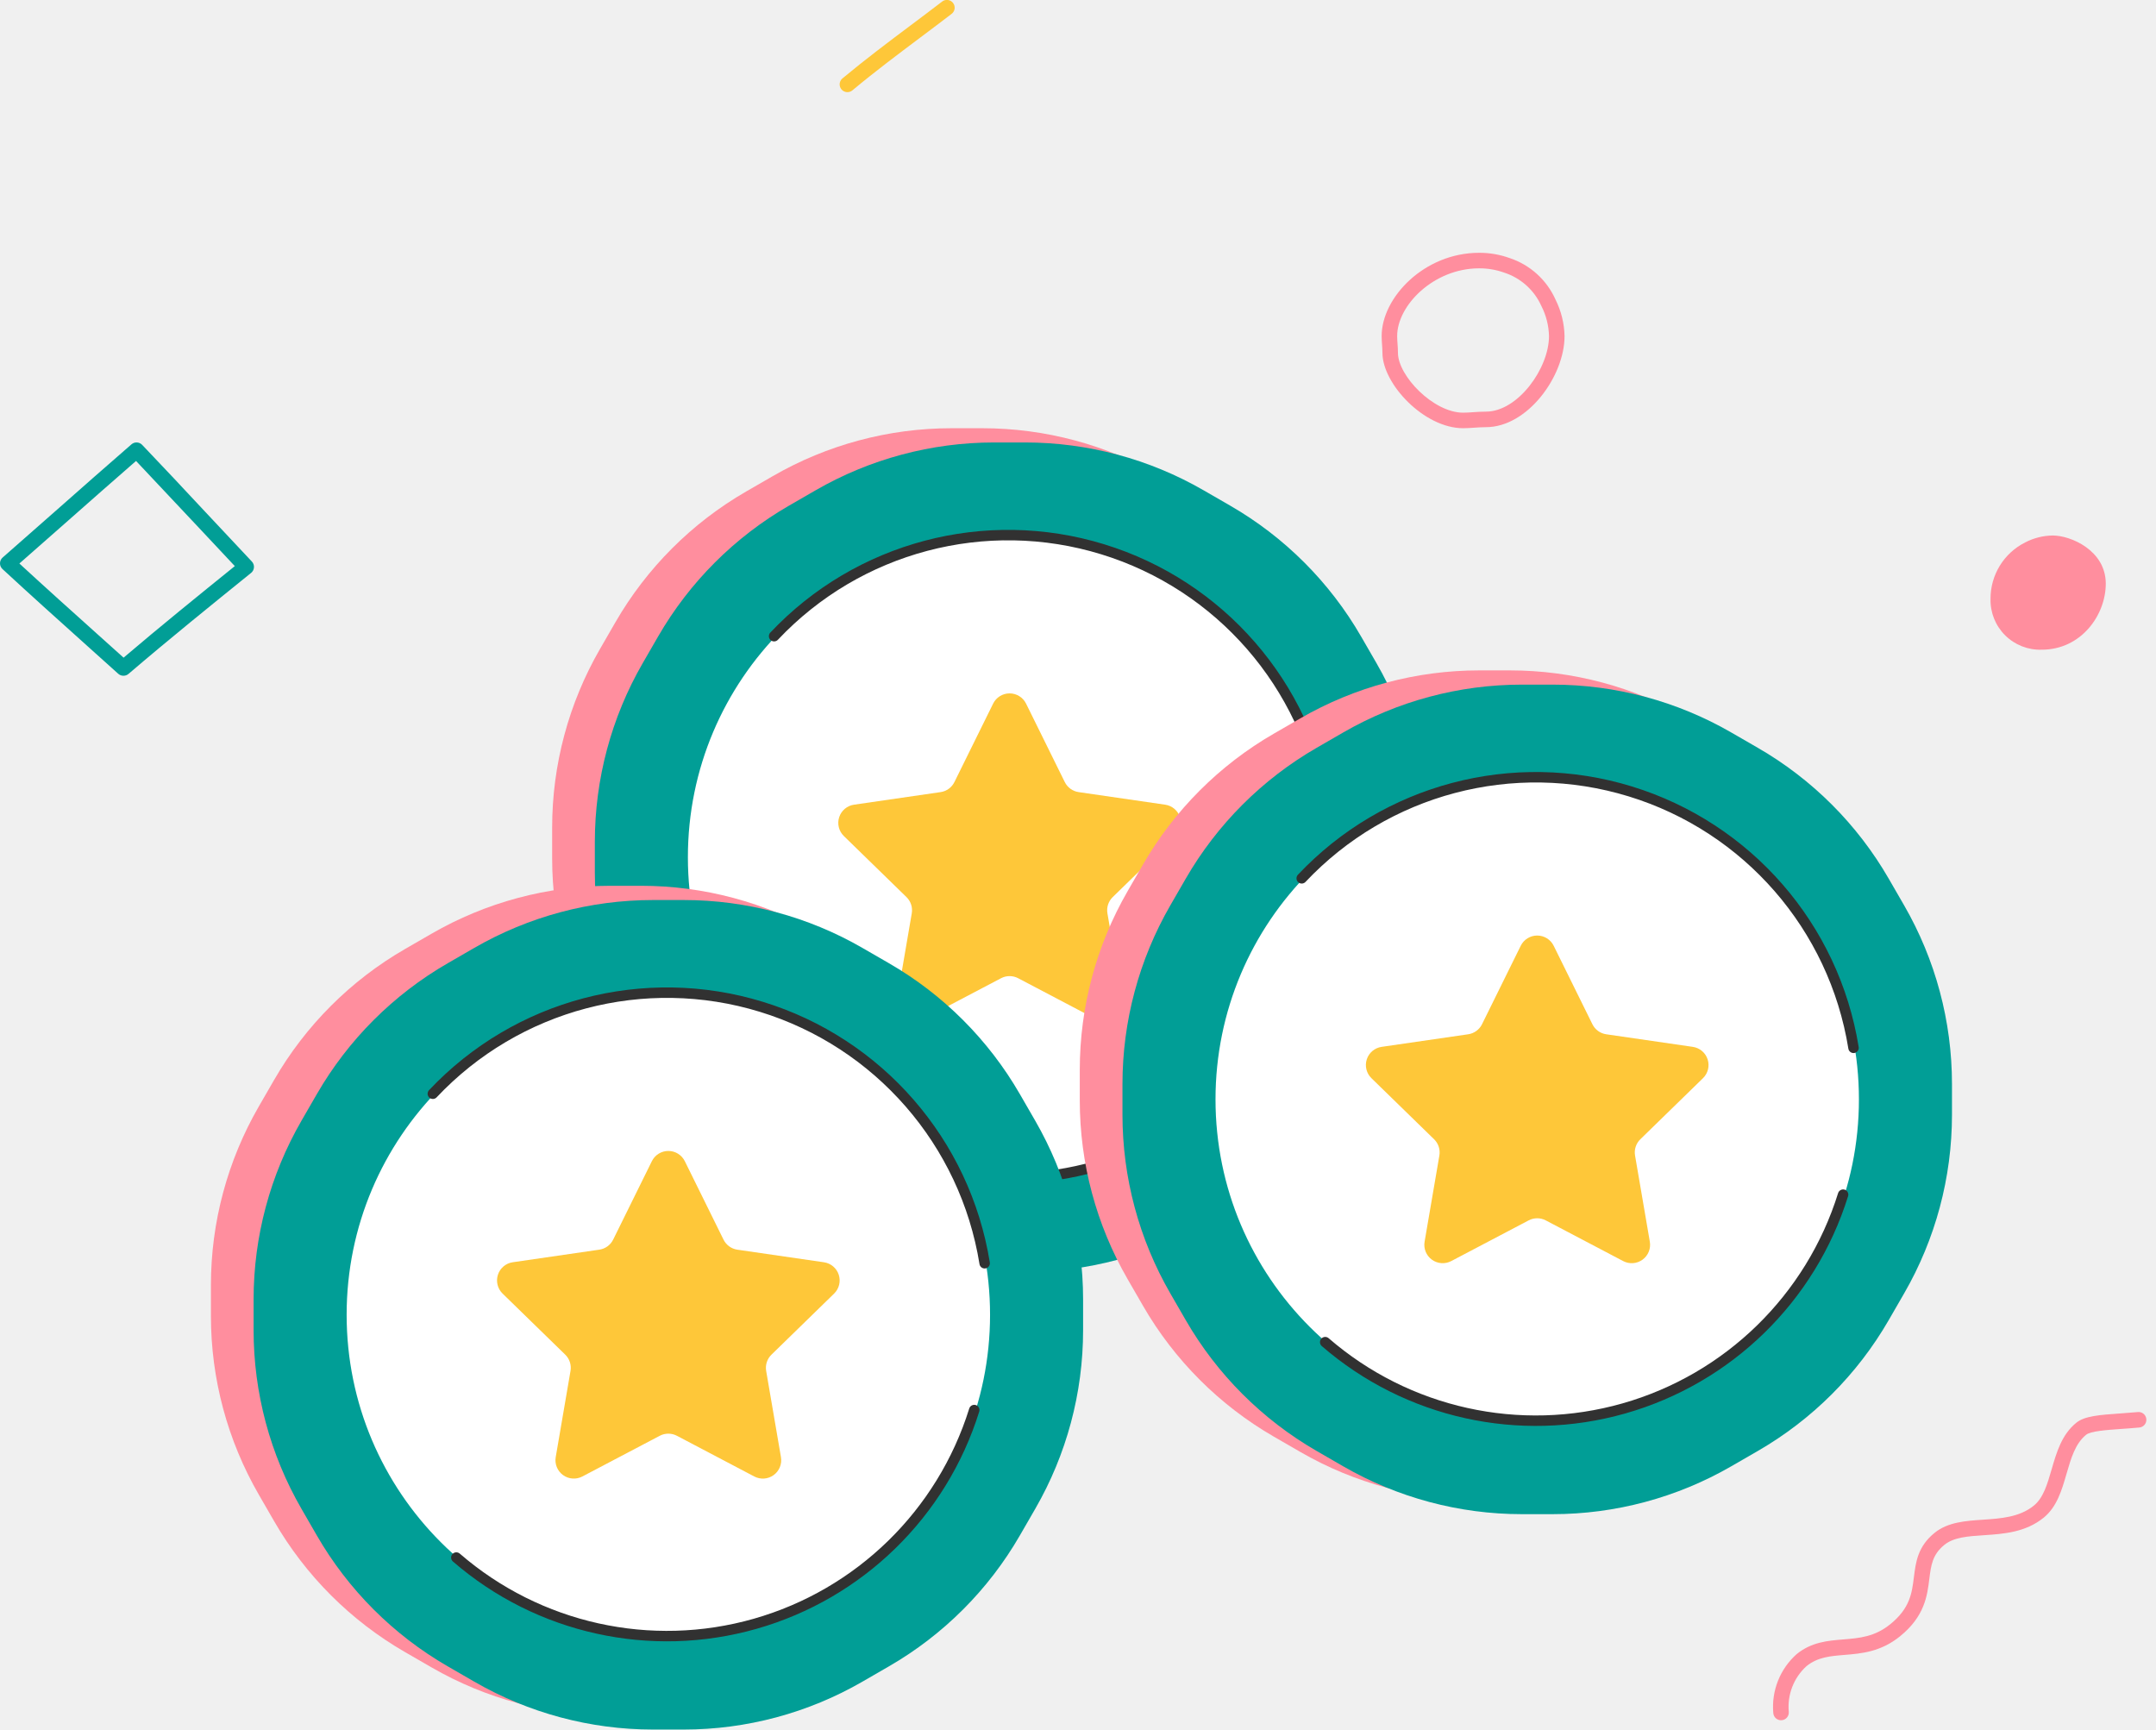
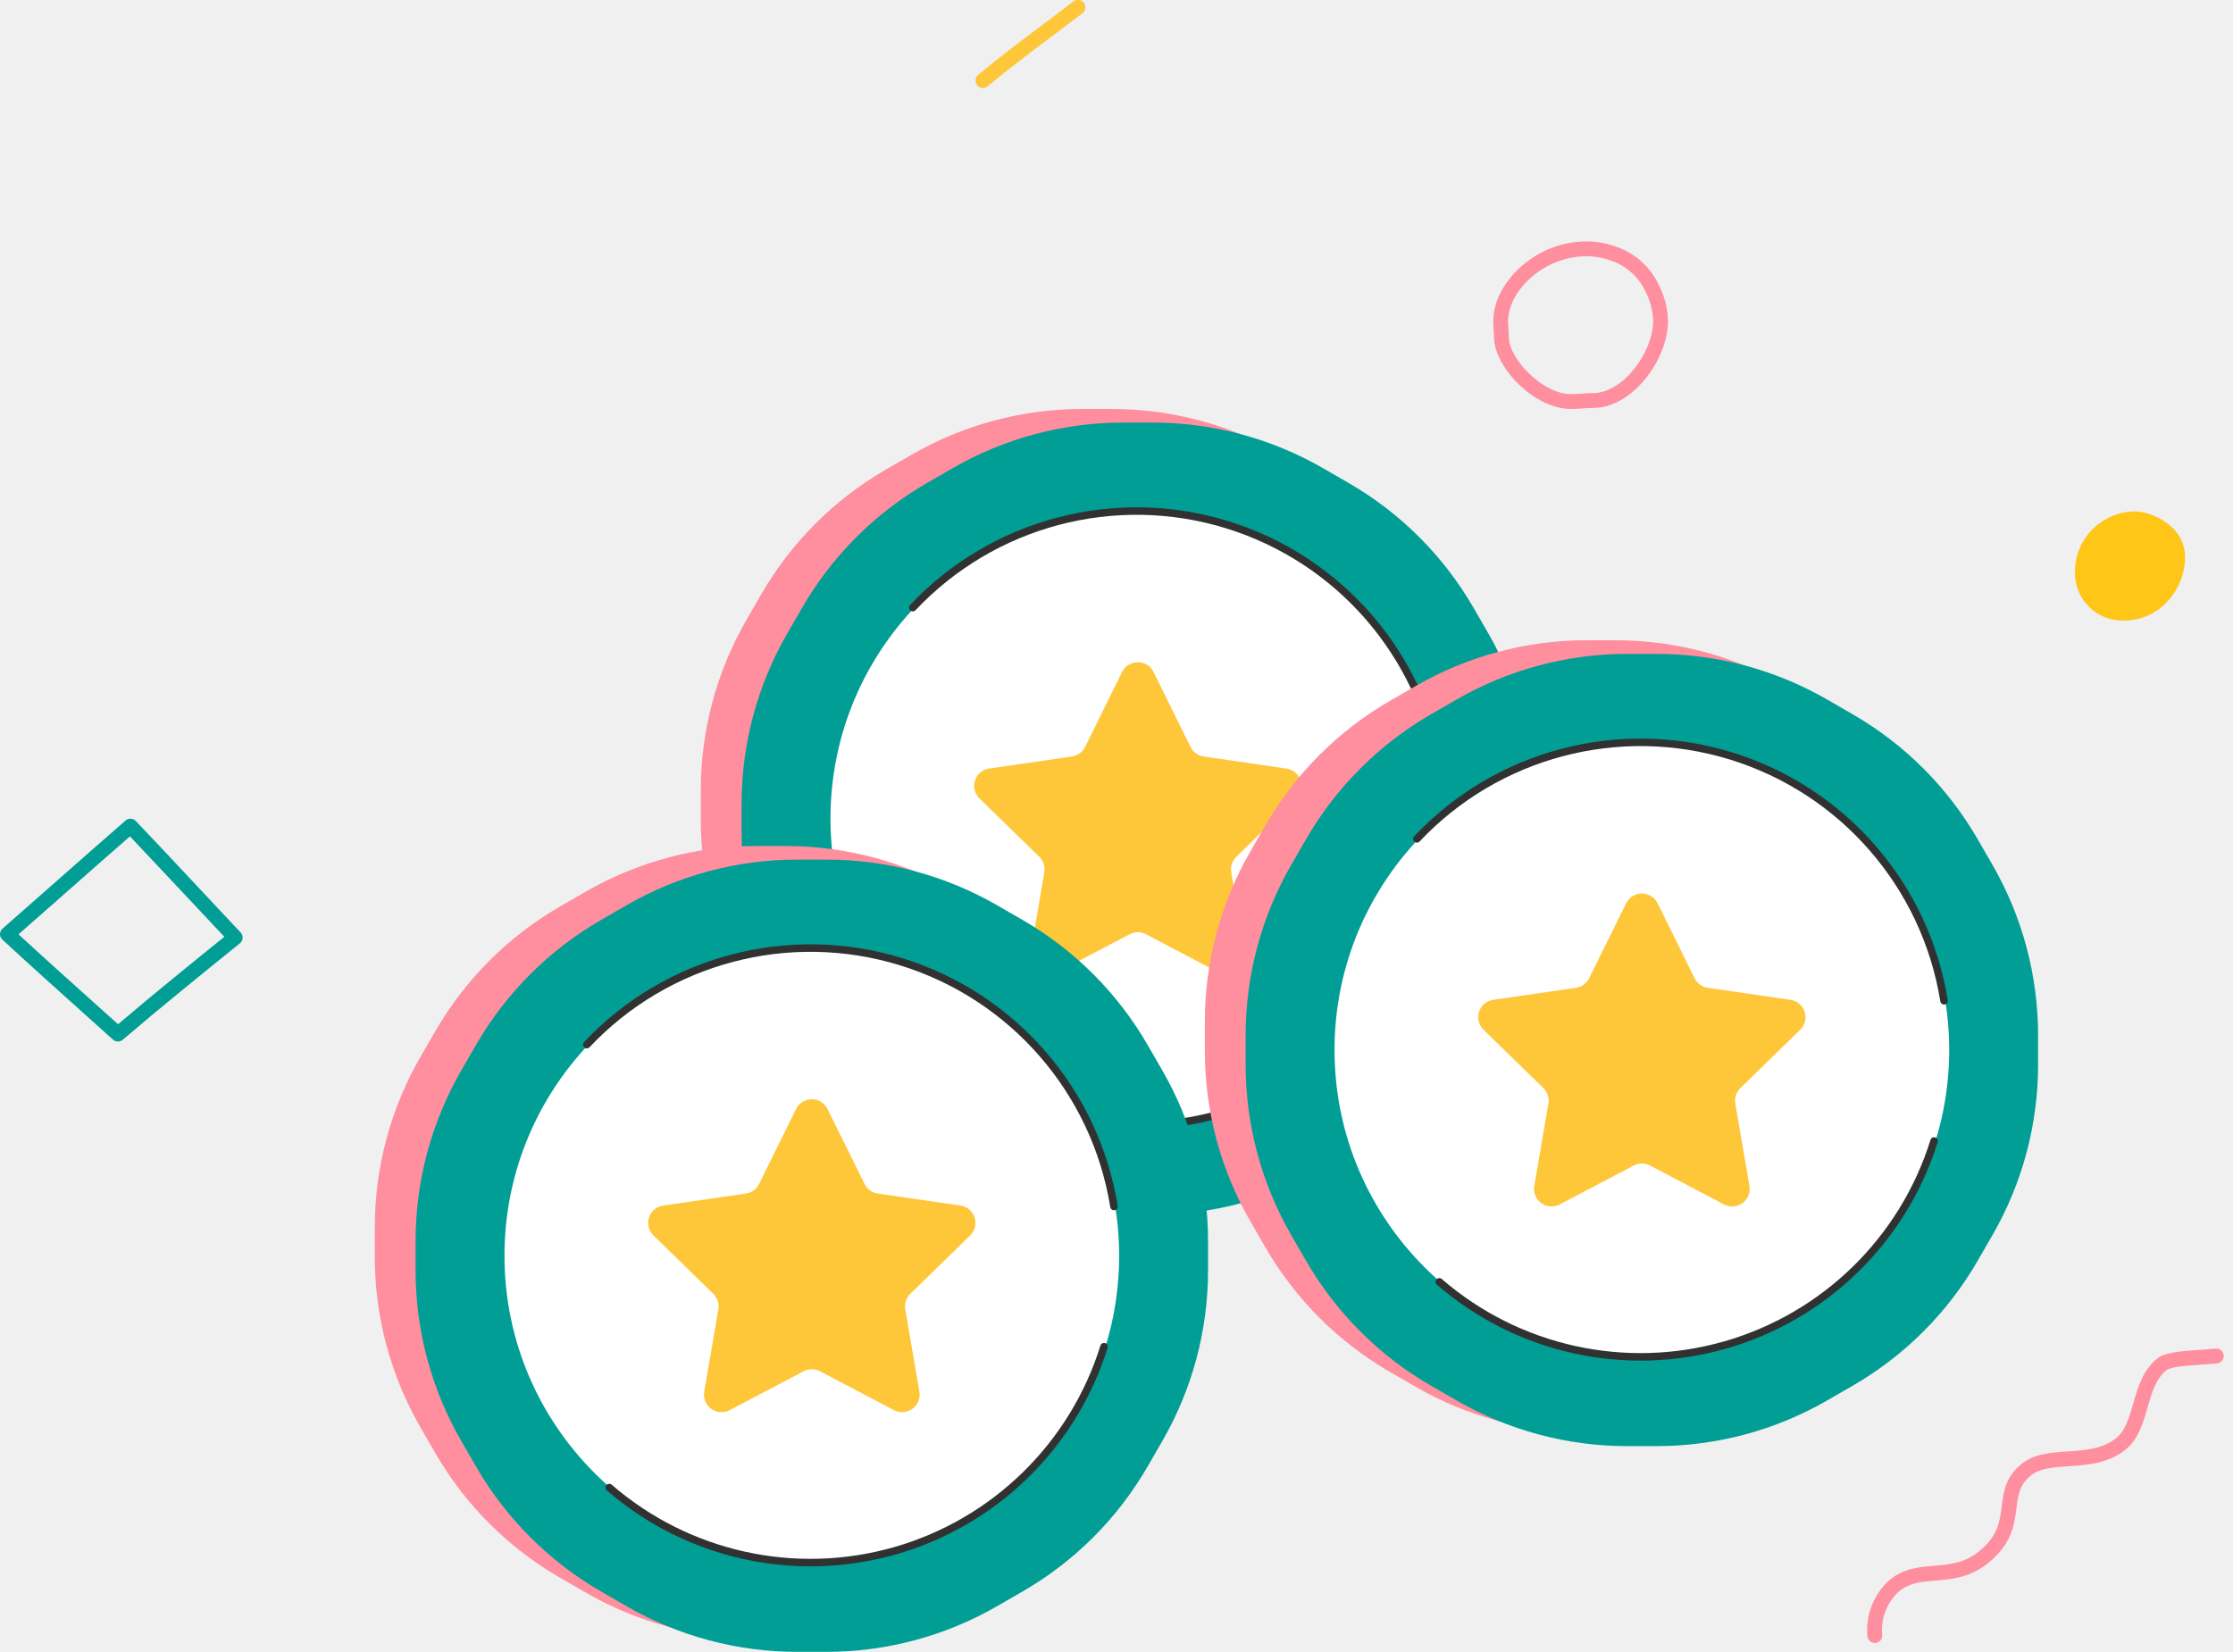
- <svg xmlns="http://www.w3.org/2000/svg" width="309.535" height="248.308" viewBox="0 0 309.535 248.308">
-   <g id="Group_2089" data-name="Group 2089" transform="translate(-2083.843 -1741.431)">
-     <path id="Path_2787" data-name="Path 2787" d="M2342.963,1880.635h-4.419a51.3,51.3,0,0,0-25.65,6.873l-3.827,2.209a51.3,51.3,0,0,0-18.777,18.778l-2.209,3.827a51.3,51.3,0,0,0-6.873,25.65v4.419a51.3,51.3,0,0,0,6.873,25.651l2.209,3.827a51.3,51.3,0,0,0,18.777,18.777l3.827,2.21a51.3,51.3,0,0,0,25.65,6.873h4.419a51.3,51.3,0,0,0,25.65-6.873l3.827-2.21a51.309,51.309,0,0,0,18.777-18.777l2.209-3.827a51.3,51.3,0,0,0,6.873-25.651v-4.419a51.294,51.294,0,0,0-6.873-25.65l-2.209-3.827a51.307,51.307,0,0,0-18.777-18.778l-3.827-2.209A51.3,51.3,0,0,0,2342.963,1880.635Z" transform="translate(-118.094 -77.726)" fill="#ff8e9e" />
-     <path id="Path_2788" data-name="Path 2788" d="M2356.157,1885.033h-4.419a51.3,51.3,0,0,0-25.65,6.873l-3.827,2.209a51.3,51.3,0,0,0-18.778,18.777l-2.209,3.827a51.3,51.3,0,0,0-6.873,25.65v4.419a51.3,51.3,0,0,0,6.873,25.65l2.209,3.827a51.3,51.3,0,0,0,18.778,18.777l3.827,2.21a51.3,51.3,0,0,0,25.65,6.873h4.419a51.3,51.3,0,0,0,25.65-6.873l3.827-2.21a51.3,51.3,0,0,0,18.777-18.777l2.21-3.827a51.3,51.3,0,0,0,6.873-25.65v-4.419a51.3,51.3,0,0,0-6.873-25.65l-2.21-3.827a51.3,51.3,0,0,0-18.777-18.777l-3.827-2.209A51.3,51.3,0,0,0,2356.157,1885.033Z" transform="translate(-125.157 -80.081)" fill="#019e96" />
-     <g id="Group_2083" data-name="Group 2083" transform="translate(2334.796 1983.194) rotate(-39)">
-       <path id="Path_2789" data-name="Path 2789" d="M21.275,8.421c-3.569,0-5.858-1.563-7.879-2.941C11.682,4.309,10.2,3.3,8.136,3.3A7.885,7.885,0,0,0,2.022,6.82a1.115,1.115,0,1,1-1.814-1.3A10.132,10.132,0,0,1,8.136,1.069c2.753,0,4.668,1.306,6.518,2.569,1.924,1.314,3.741,2.554,6.621,2.554,3.651,0,5.222-1.513,6.888-3.114C29.735,1.565,31.363,0,34.486,0c2.452,0,4.547,1.476,6.571,2.9,2.114,1.49,4.3,3.03,6.956,3.03,1.758,0,3.453-1.182,5.25-2.432C55.366,2.035,57.542.52,60.244.52c1.539,0,3.293,1.226,5.719,2.92.659.46,1.36.95,2.1,1.444A1.115,1.115,0,1,1,66.827,6.74c-.754-.5-1.469-1-2.14-1.471C62.914,4.03,61.081,2.75,60.244,2.75c-2,0-3.8,1.254-5.707,2.581-2,1.393-4.067,2.833-6.524,2.833-3.364,0-5.954-1.827-8.24-3.438-1.9-1.339-3.54-2.5-5.286-2.5-2.226,0-3.352,1.084-4.777,2.455C27.979,6.35,25.825,8.421,21.275,8.421Z" transform="translate(0 0)" fill="#ff8e9e" />
+ <svg xmlns="http://www.w3.org/2000/svg" width="445.865" height="329.91" viewBox="0 0 445.865 329.91">
+   <g id="Group_3309" data-name="Group 3309" transform="translate(8331.433 8907)">
+     <g id="Group_2376" data-name="Group 2376" transform="translate(-10408.275 -10648.431)">
+       <path id="Path_2787" data-name="Path 2787" d="M2363.258,1880.635h-5.871a68.161,68.161,0,0,0-34.08,9.132l-5.085,2.935a68.158,68.158,0,0,0-24.948,24.948l-2.936,5.085a68.158,68.158,0,0,0-9.131,34.079v5.872a68.164,68.164,0,0,0,9.131,34.08l2.936,5.084a68.158,68.158,0,0,0,24.948,24.948l5.085,2.936a68.163,68.163,0,0,0,34.08,9.132h5.871a68.161,68.161,0,0,0,34.08-9.132l5.085-2.936a68.169,68.169,0,0,0,24.948-24.948l2.935-5.084a68.155,68.155,0,0,0,9.132-34.08v-5.872a68.149,68.149,0,0,0-9.132-34.079l-2.935-5.085a68.169,68.169,0,0,0-24.948-24.948l-5.085-2.935A68.159,68.159,0,0,0,2363.258,1880.635Z" transform="translate(-64.437 -57.523)" fill="#ff8e9e" />
+       <path id="Path_2788" data-name="Path 2788" d="M2376.453,1885.033h-5.871a68.158,68.158,0,0,0-34.079,9.132l-5.085,2.936a68.156,68.156,0,0,0-24.949,24.948l-2.936,5.085a68.157,68.157,0,0,0-9.132,34.08v5.872a68.158,68.158,0,0,0,9.132,34.08l2.936,5.085a68.157,68.157,0,0,0,24.949,24.948l5.085,2.936a68.157,68.157,0,0,0,34.079,9.131h5.871a68.162,68.162,0,0,0,34.08-9.131l5.084-2.936a68.164,68.164,0,0,0,24.948-24.948l2.936-5.085a68.155,68.155,0,0,0,9.131-34.08v-5.872a68.154,68.154,0,0,0-9.131-34.08l-2.936-5.085a68.163,68.163,0,0,0-24.948-24.948l-5.084-2.936A68.163,68.163,0,0,0,2376.453,1885.033Z" transform="translate(-69.486 -59.206)" fill="#019e96" />
+       <g id="Group_2083" data-name="Group 2083" transform="translate(2444.874 2062.646) rotate(-39)">
+         <path id="Path_2789" data-name="Path 2789" d="M28.267,11.189c-4.741,0-7.783-2.076-10.468-3.908-2.277-1.555-4.245-2.9-6.989-2.9A10.477,10.477,0,0,0,2.687,9.061,1.481,1.481,0,1,1,.276,7.34,13.462,13.462,0,0,1,10.81,1.42c3.658,0,6.2,1.736,8.66,3.413,2.556,1.745,4.971,3.393,8.8,3.393,4.851,0,6.939-2.01,9.151-4.137C39.507,2.079,41.669,0,45.82,0c3.258,0,6.041,1.961,8.73,3.857,2.809,1.979,5.711,4.026,9.241,4.026,2.336,0,4.588-1.57,6.975-3.232,2.8-1.947,5.686-3.96,9.276-3.96,2.045,0,4.375,1.628,7.6,3.88.875.611,1.807,1.262,2.791,1.918a1.481,1.481,0,1,1-1.644,2.465c-1-.668-1.952-1.331-2.843-1.954-2.355-1.645-4.79-3.346-5.9-3.346-2.659,0-5.051,1.666-7.583,3.429-2.656,1.85-5.4,3.764-8.668,3.764-4.469,0-7.911-2.427-10.948-4.567-2.525-1.78-4.7-3.316-7.023-3.316-2.957,0-4.453,1.44-6.347,3.261C37.173,8.436,34.312,11.189,28.267,11.189Z" transform="translate(0 0)" fill="#ff8e9e" />
+       </g>
+       <g id="Group_2084" data-name="Group 2084" transform="translate(2076.843 1904.943)">
+         <path id="Path_2790" data-name="Path 2790" d="M2134.142,1929.535a1.481,1.481,0,0,1-.992-.381l-5.792-5.205c-5.376-4.825-10.935-9.814-16.287-14.766a1.481,1.481,0,0,1,.031-2.2q5.3-4.633,10.534-9.268c4.654-4.106,9.307-8.212,14.035-12.317a1.483,1.483,0,0,1,2.044.1q6.068,6.365,12.058,12.808,4.425,4.731,8.866,9.447a1.48,1.48,0,0,1-.146,2.17c-7.688,6.212-15.637,12.635-23.389,19.262A1.484,1.484,0,0,1,2134.142,1929.535Zm-19.849-21.409c4.961,4.569,10.081,9.164,15.044,13.618l4.831,4.34c7.048-6,14.232-11.817,21.22-17.465q-3.9-4.136-7.78-8.294-5.516-5.9-11.062-11.762c-4.356,3.79-8.652,7.582-12.948,11.373Q2118.956,1904.031,2114.292,1908.126Z" transform="translate(-2110.596 -1885.033)" fill="#019e96" />
+       </g>
+       <g id="Group_2085" data-name="Group 2085" transform="translate(2375.001 1789.653)">
+         <path id="Path_2791" data-name="Path 2791" d="M2598.022,1768.913c-7.428,0-15.385-8.447-15.385-14.391,0-.5-.036-1-.07-1.494-.039-.567-.077-1.135-.077-1.7,0-7.341,8.122-15.875,18.592-15.875a16.921,16.921,0,0,1,5.788.993,14.626,14.626,0,0,1,8.8,7.959,16.352,16.352,0,0,1,1.709,6.939c0,7.656-7.056,17.369-14.986,17.369-.785,0-1.519.052-2.228.1C2599.434,1768.864,2598.728,1768.913,2598.022,1768.913Zm3.06-30.5c-8.657,0-15.628,7.064-15.628,12.912,0,.5.037.995.071,1.495.039.567.077,1.135.077,1.7,0,4.408,6.783,11.428,12.421,11.428.638,0,1.276-.046,1.936-.091.776-.054,1.578-.108,2.434-.108,6.079,0,12.023-8.249,12.023-14.406a13.3,13.3,0,0,0-1.47-5.771,11.74,11.74,0,0,0-7.088-6.341A13.949,13.949,0,0,0,2601.082,1738.416Z" transform="translate(-2582.49 -1735.453)" fill="#ff8e9e" />
+       </g>
+       <g id="Group_2086" data-name="Group 2086" transform="translate(2491.149 1843.577)">
+         <path id="Path_2792" data-name="Path 2792" d="M2067.241,1740.7a11.988,11.988,0,0,0-6.616,10.791,9.455,9.455,0,0,0,9.768,9.675c7.547,0,12.215-6.627,12.215-12.6,0-6.379-6.731-9.188-10.094-9.188A11.662,11.662,0,0,0,2067.241,1740.7Z" transform="translate(-2060.625 -1739.385)" fill="#ffc517" />
+       </g>
+       <g id="Group_2087" data-name="Group 2087" transform="translate(2271.616 1741.431)">
+         <path id="Path_2793" data-name="Path 2793" d="M2371.536,1765.894a1.482,1.482,0,0,1-.951-2.62c4.37-3.641,8.8-6.961,13.077-10.172,1.976-1.48,3.952-2.962,5.926-4.477a1.481,1.481,0,1,1,1.8,2.351c-1.983,1.522-3.966,3.009-5.951,4.5-4.251,3.189-8.647,6.486-12.956,10.077A1.48,1.48,0,0,1,2371.536,1765.894Z" transform="translate(-2370.052 -1748.318)" fill="#fec739" />
+       </g>
+       <circle id="Ellipse_259" data-name="Ellipse 259" cx="61.366" cy="61.366" r="61.366" transform="translate(2242.665 1843.577)" fill="#fff" />
+       <path id="Path_2795" data-name="Path 2795" d="M2349.791,1932.942a61.374,61.374,0,0,1,105.258,32.333" transform="translate(-90.683 -70.161)" fill="none" stroke="#313131" stroke-linecap="round" stroke-miterlimit="10" stroke-width="1.5" />
+       <path id="Path_2796" data-name="Path 2796" d="M2455.837,2042.628a61.382,61.382,0,0,1-98.788,28.135" transform="translate(-93.461 -119.514)" fill="none" stroke="#313131" stroke-linecap="round" stroke-miterlimit="10" stroke-width="1.5" />
+       <path id="Path_2797" data-name="Path 2797" d="M2405.445,1964.522l7.384,14.962a3.507,3.507,0,0,0,2.639,1.917l16.512,2.4a3.5,3.5,0,0,1,1.942,5.976l-11.949,11.647a3.5,3.5,0,0,0-1.008,3.1l2.821,16.445a3.5,3.5,0,0,1-5.083,3.693l-14.769-7.765a3.506,3.506,0,0,0-3.261,0l-14.768,7.765a3.5,3.5,0,0,1-5.083-3.693l2.82-16.445a3.5,3.5,0,0,0-1.007-3.1l-11.949-11.647a3.5,3.5,0,0,1,1.942-5.976l16.511-2.4a3.5,3.5,0,0,0,2.638-1.917l7.385-14.962A3.5,3.5,0,0,1,2405.445,1964.522Z" transform="translate(-98.273 -88.877)" fill="#fec739" />
+       <path id="Path_2798" data-name="Path 2798" d="M2526.293,1955.465h-5.872a68.163,68.163,0,0,0-34.08,9.132l-5.085,2.935a68.164,68.164,0,0,0-24.947,24.948l-2.937,5.085a68.167,68.167,0,0,0-9.131,34.08v5.872a68.168,68.168,0,0,0,9.131,34.08l2.937,5.085a68.16,68.16,0,0,0,24.947,24.948l5.085,2.936a68.162,68.162,0,0,0,34.08,9.132h5.872a68.159,68.159,0,0,0,34.079-9.132l5.084-2.936a68.152,68.152,0,0,0,24.948-24.948l2.936-5.085a68.158,68.158,0,0,0,9.132-34.08v-5.872a68.158,68.158,0,0,0-9.132-34.08l-2.936-5.085a68.156,68.156,0,0,0-24.948-24.948l-5.084-2.935A68.159,68.159,0,0,0,2526.293,1955.465Z" transform="translate(-126.827 -86.159)" fill="#ff8e9e" />
+       <path id="Path_2799" data-name="Path 2799" d="M2539.487,1959.864h-5.872a68.159,68.159,0,0,0-34.08,9.131l-5.085,2.936a68.162,68.162,0,0,0-24.948,24.948l-2.935,5.085a68.156,68.156,0,0,0-9.131,34.08v5.871a68.156,68.156,0,0,0,9.131,34.08l2.935,5.084a68.171,68.171,0,0,0,24.948,24.948l5.085,2.936a68.165,68.165,0,0,0,34.08,9.132h5.872a68.162,68.162,0,0,0,34.08-9.132l5.085-2.936a68.171,68.171,0,0,0,24.948-24.948l2.935-5.084a68.157,68.157,0,0,0,9.132-34.08v-5.871a68.157,68.157,0,0,0-9.132-34.08l-2.935-5.085a68.162,68.162,0,0,0-24.948-24.948l-5.085-2.936A68.157,68.157,0,0,0,2539.487,1959.864Z" transform="translate(-131.877 -87.842)" fill="#019e96" />
+       <circle id="Ellipse_260" data-name="Ellipse 260" cx="61.366" cy="61.366" r="61.366" transform="translate(2343.309 1889.771)" fill="#fff" />
+       <path id="Path_2800" data-name="Path 2800" d="M2512.825,2007.772a61.373,61.373,0,0,1,105.257,32.333" transform="translate(-153.072 -98.797)" fill="none" stroke="#313131" stroke-linecap="round" stroke-miterlimit="10" stroke-width="1.5" />
+       <path id="Path_2801" data-name="Path 2801" d="M2618.872,2117.459a61.384,61.384,0,0,1-98.789,28.134" transform="translate(-155.85 -148.15)" fill="none" stroke="#313131" stroke-linecap="round" stroke-miterlimit="10" stroke-width="1.5" />
+       <path id="Path_2802" data-name="Path 2802" d="M2568.479,2039.352l7.385,14.963a3.5,3.5,0,0,0,2.637,1.917l16.512,2.4a3.5,3.5,0,0,1,1.942,5.976l-11.948,11.646a3.5,3.5,0,0,0-1.008,3.1l2.821,16.446a3.5,3.5,0,0,1-5.083,3.692l-14.769-7.764a3.5,3.5,0,0,0-3.26,0l-14.769,7.764a3.5,3.5,0,0,1-5.083-3.692l2.821-16.446a3.5,3.5,0,0,0-1.008-3.1l-11.948-11.646a3.5,3.5,0,0,1,1.941-5.976l16.512-2.4a3.5,3.5,0,0,0,2.638-1.917l7.384-14.963A3.5,3.5,0,0,1,2568.479,2039.352Z" transform="translate(-160.662 -117.513)" fill="#fec739" />
+       <path id="Path_2803" data-name="Path 2803" d="M2257.812,2022.023h-5.872a68.163,68.163,0,0,0-34.08,9.131l-5.084,2.936a68.158,68.158,0,0,0-24.948,24.948l-2.936,5.085a68.16,68.16,0,0,0-9.132,34.08v5.872a68.155,68.155,0,0,0,9.132,34.079l2.936,5.085a68.156,68.156,0,0,0,24.948,24.948l5.084,2.936a68.161,68.161,0,0,0,34.08,9.132h5.872a68.162,68.162,0,0,0,34.08-9.132l5.085-2.936a68.15,68.15,0,0,0,24.947-24.948l2.937-5.085a68.159,68.159,0,0,0,9.131-34.079V2098.2a68.165,68.165,0,0,0-9.131-34.08l-2.937-5.085a68.151,68.151,0,0,0-24.947-24.948l-5.085-2.936A68.164,68.164,0,0,0,2257.812,2022.023Z" transform="translate(-24.085 -111.629)" fill="#ff8e9e" />
+       <path id="Path_2804" data-name="Path 2804" d="M2271.007,2026.421h-5.872a68.149,68.149,0,0,0-34.079,9.132l-5.085,2.935a68.161,68.161,0,0,0-24.948,24.948l-2.936,5.085a68.158,68.158,0,0,0-9.131,34.08v5.872a68.162,68.162,0,0,0,9.131,34.08l2.936,5.084a68.162,68.162,0,0,0,24.948,24.948l5.085,2.936a68.158,68.158,0,0,0,34.079,9.132h5.872a68.163,68.163,0,0,0,34.08-9.132l5.085-2.936a68.171,68.171,0,0,0,24.948-24.948l2.936-5.084a68.159,68.159,0,0,0,9.132-34.08V2102.6a68.155,68.155,0,0,0-9.132-34.08l-2.936-5.085a68.17,68.17,0,0,0-24.948-24.948l-5.085-2.935A68.154,68.154,0,0,0,2271.007,2026.421Z" transform="translate(-29.134 -113.312)" fill="#019e96" />
+       <circle id="Ellipse_261" data-name="Ellipse 261" cx="61.366" cy="61.366" r="61.366" transform="translate(2177.571 1930.859)" fill="#fff" />
+       <path id="Path_2805" data-name="Path 2805" d="M2244.345,2074.33a61.374,61.374,0,0,1,105.258,32.332" transform="translate(-50.331 -124.267)" fill="none" stroke="#313131" stroke-linecap="round" stroke-miterlimit="10" stroke-width="1.5" />
+       <path id="Path_2806" data-name="Path 2806" d="M2350.392,2184.016a61.382,61.382,0,0,1-98.789,28.134" transform="translate(-53.108 -173.62)" fill="none" stroke="#313131" stroke-linecap="round" stroke-miterlimit="10" stroke-width="1.5" />
+       <path id="Path_2807" data-name="Path 2807" d="M2300,2105.909l7.385,14.963a3.5,3.5,0,0,0,2.637,1.916l16.512,2.4a3.5,3.5,0,0,1,1.942,5.975l-11.948,11.647a3.5,3.5,0,0,0-1.008,3.1l2.821,16.445a3.5,3.5,0,0,1-5.083,3.693l-14.769-7.765a3.5,3.5,0,0,0-3.26,0l-14.768,7.765a3.5,3.5,0,0,1-5.083-3.693l2.821-16.445a3.5,3.5,0,0,0-1.007-3.1l-11.948-11.647a3.5,3.5,0,0,1,1.941-5.975l16.512-2.4a3.5,3.5,0,0,0,2.637-1.916l7.385-14.963A3.5,3.5,0,0,1,2300,2105.909Z" transform="translate(-57.921 -142.983)" fill="#fec739" />
    </g>
-     <g id="Group_2084" data-name="Group 2084" transform="translate(2083.843 1804.952)">
-       <path id="Path_2790" data-name="Path 2790" d="M2128.317,1918.528a1.115,1.115,0,0,1-.747-.286l-4.359-3.918c-4.046-3.631-8.23-7.387-12.258-11.114a1.115,1.115,0,0,1,.023-1.658c2.659-2.325,5.294-4.65,7.929-6.975,3.5-3.09,7-6.181,10.563-9.271a1.116,1.116,0,0,1,1.539.073q4.567,4.791,9.075,9.64,3.331,3.561,6.673,7.111a1.114,1.114,0,0,1-.11,1.633c-5.786,4.675-11.769,9.51-17.6,14.5A1.116,1.116,0,0,1,2128.317,1918.528Zm-14.939-16.114c3.734,3.439,7.587,6.9,11.323,10.25l3.636,3.266c5.3-4.514,10.712-8.894,15.971-13.145q-2.936-3.113-5.855-6.243-4.151-4.438-8.326-8.853c-3.279,2.853-6.512,5.707-9.745,8.56Q2116.888,1899.332,2113.378,1902.414Z" transform="translate(-2110.596 -1885.033)" fill="#019e96" />
-     </g>
-     <g id="Group_2085" data-name="Group 2085" transform="translate(2282.206 1777.725)">
-       <path id="Path_2791" data-name="Path 2791" d="M2594.18,1760.636c-5.591,0-11.579-6.358-11.579-10.831,0-.373-.027-.749-.053-1.125-.029-.427-.058-.854-.058-1.279,0-5.526,6.113-11.949,13.993-11.949a12.732,12.732,0,0,1,4.356.748,11.008,11.008,0,0,1,6.622,5.99,12.306,12.306,0,0,1,1.287,5.223c0,5.762-5.311,13.073-11.279,13.073-.591,0-1.143.039-1.677.076C2595.243,1760.6,2594.711,1760.636,2594.18,1760.636Zm2.3-22.953c-6.516,0-11.763,5.317-11.763,9.718,0,.373.028.749.054,1.125.029.427.058.854.058,1.279,0,3.318,5.105,8.6,9.349,8.6.48,0,.961-.034,1.457-.069.584-.041,1.187-.081,1.832-.081,4.575,0,9.049-6.208,9.049-10.842a10.011,10.011,0,0,0-1.106-4.344,8.835,8.835,0,0,0-5.335-4.773A10.5,10.5,0,0,0,2596.483,1737.683Z" transform="translate(-2582.49 -1735.453)" fill="#ff8e9e" />
-     </g>
-     <g id="Group_2086" data-name="Group 2086" transform="translate(2369.625 1818.311)">
-       <path id="Path_2792" data-name="Path 2792" d="M2065.6,1740.377a9.023,9.023,0,0,0-4.979,8.122,7.116,7.116,0,0,0,7.352,7.282c5.68,0,9.194-4.988,9.194-9.481,0-4.8-5.066-6.915-7.6-6.915A8.775,8.775,0,0,0,2065.6,1740.377Z" transform="translate(-2060.625 -1739.385)" fill="#ff8e9e" />
-     </g>
-     <g id="Group_2087" data-name="Group 2087" transform="translate(2204.393 1741.431)">
-       <path id="Path_2793" data-name="Path 2793" d="M2371.168,1761.547a1.115,1.115,0,0,1-.716-1.972c3.289-2.74,6.62-5.239,9.843-7.656,1.487-1.114,2.974-2.229,4.46-3.37a1.115,1.115,0,1,1,1.356,1.77c-1.493,1.146-2.985,2.265-4.479,3.385-3.2,2.4-6.509,4.881-9.751,7.585A1.113,1.113,0,0,1,2371.168,1761.547Z" transform="translate(-2370.052 -1748.318)" fill="#fec739" />
-     </g>
-     <circle id="Ellipse_259" data-name="Ellipse 259" cx="46.187" cy="46.187" r="46.187" transform="translate(2182.603 1818.311)" fill="#fff" />
-     <path id="Path_2795" data-name="Path 2795" d="M2349.791,1928.173a46.193,46.193,0,0,1,79.222,24.335" transform="translate(-154.811 -95.407)" fill="none" stroke="#313131" stroke-linecap="round" stroke-miterlimit="10" stroke-width="1.5" />
-     <path id="Path_2796" data-name="Path 2796" d="M2431.4,2042.628a46.2,46.2,0,0,1-74.353,21.176" transform="translate(-158.697 -164.453)" fill="none" stroke="#313131" stroke-linecap="round" stroke-miterlimit="10" stroke-width="1.5" />
-     <path id="Path_2797" data-name="Path 2797" d="M2396.584,1964.039l5.558,11.261a2.639,2.639,0,0,0,1.986,1.443l12.428,1.806a2.637,2.637,0,0,1,1.461,4.5l-8.993,8.766a2.638,2.638,0,0,0-.758,2.334l2.123,12.378a2.637,2.637,0,0,1-3.826,2.78l-11.116-5.844a2.64,2.64,0,0,0-2.455,0l-11.115,5.844a2.637,2.637,0,0,1-3.826-2.78l2.123-12.378a2.635,2.635,0,0,0-.758-2.334l-8.993-8.766a2.637,2.637,0,0,1,1.462-4.5l12.427-1.806a2.637,2.637,0,0,0,1.986-1.443l5.558-11.261A2.637,2.637,0,0,1,2396.584,1964.039Z" transform="translate(-165.43 -121.592)" fill="#fec739" />
-     <path id="Path_2798" data-name="Path 2798" d="M2506,1955.465h-4.42a51.3,51.3,0,0,0-25.65,6.873l-3.827,2.209a51.3,51.3,0,0,0-18.777,18.777l-2.21,3.827a51.3,51.3,0,0,0-6.873,25.65v4.419a51.3,51.3,0,0,0,6.873,25.65l2.21,3.827a51.3,51.3,0,0,0,18.777,18.777l3.827,2.21a51.3,51.3,0,0,0,25.65,6.873H2506a51.3,51.3,0,0,0,25.65-6.873l3.827-2.21a51.3,51.3,0,0,0,18.777-18.777l2.209-3.827a51.3,51.3,0,0,0,6.873-25.65V2012.8a51.3,51.3,0,0,0-6.873-25.65l-2.209-3.827a51.3,51.3,0,0,0-18.777-18.777l-3.827-2.209A51.3,51.3,0,0,0,2506,1955.465Z" transform="translate(-205.377 -117.788)" fill="#ff8e9e" />
-     <path id="Path_2799" data-name="Path 2799" d="M2519.192,1959.864h-4.419a51.3,51.3,0,0,0-25.65,6.873l-3.827,2.21a51.3,51.3,0,0,0-18.777,18.777l-2.209,3.827a51.3,51.3,0,0,0-6.873,25.651v4.419a51.3,51.3,0,0,0,6.873,25.651l2.209,3.827a51.309,51.309,0,0,0,18.777,18.777l3.827,2.21a51.3,51.3,0,0,0,25.65,6.873h4.419a51.3,51.3,0,0,0,25.65-6.873l3.827-2.21a51.308,51.308,0,0,0,18.778-18.777l2.209-3.827a51.3,51.3,0,0,0,6.873-25.651V2017.2a51.3,51.3,0,0,0-6.873-25.651l-2.209-3.827a51.3,51.3,0,0,0-18.778-18.777l-3.827-2.21A51.3,51.3,0,0,0,2519.192,1959.864Z" transform="translate(-212.442 -120.144)" fill="#019e96" />
-     <circle id="Ellipse_260" data-name="Ellipse 260" cx="46.187" cy="46.187" r="46.187" transform="translate(2258.353 1853.08)" fill="#fff" />
-     <path id="Path_2800" data-name="Path 2800" d="M2512.824,2003a46.193,46.193,0,0,1,79.222,24.335" transform="translate(-242.095 -135.47)" fill="none" stroke="#313131" stroke-linecap="round" stroke-miterlimit="10" stroke-width="1.5" />
-     <path id="Path_2801" data-name="Path 2801" d="M2594.436,2117.459a46.2,46.2,0,0,1-74.354,21.175" transform="translate(-245.981 -204.516)" fill="none" stroke="#313131" stroke-linecap="round" stroke-miterlimit="10" stroke-width="1.5" />
-     <path id="Path_2802" data-name="Path 2802" d="M2559.619,2038.869l5.558,11.262a2.635,2.635,0,0,0,1.985,1.442l12.427,1.806a2.637,2.637,0,0,1,1.462,4.5l-8.993,8.766a2.636,2.636,0,0,0-.759,2.333l2.123,12.378a2.637,2.637,0,0,1-3.826,2.779l-11.116-5.844a2.633,2.633,0,0,0-2.454,0l-11.116,5.844a2.637,2.637,0,0,1-3.826-2.779l2.123-12.378a2.637,2.637,0,0,0-.759-2.333l-8.993-8.766a2.636,2.636,0,0,1,1.461-4.5l12.428-1.806a2.637,2.637,0,0,0,1.985-1.442l5.558-11.262A2.637,2.637,0,0,1,2559.619,2038.869Z" transform="translate(-252.714 -161.654)" fill="#fec739" />
-     <path id="Path_2803" data-name="Path 2803" d="M2237.516,2022.023H2233.1a51.3,51.3,0,0,0-25.65,6.873l-3.827,2.21a51.3,51.3,0,0,0-18.777,18.777l-2.209,3.827a51.3,51.3,0,0,0-6.873,25.65v4.419a51.3,51.3,0,0,0,6.873,25.65l2.209,3.827a51.3,51.3,0,0,0,18.777,18.778l3.827,2.209a51.3,51.3,0,0,0,25.65,6.873h4.419a51.3,51.3,0,0,0,25.65-6.873l3.827-2.209a51.3,51.3,0,0,0,18.777-18.778l2.21-3.827a51.3,51.3,0,0,0,6.873-25.65v-4.419a51.3,51.3,0,0,0-6.873-25.65l-2.21-3.827a51.3,51.3,0,0,0-18.777-18.777l-3.827-2.21A51.3,51.3,0,0,0,2237.516,2022.023Z" transform="translate(-61.64 -153.422)" fill="#ff8e9e" />
-     <path id="Path_2804" data-name="Path 2804" d="M2250.711,2026.421h-4.419a51.294,51.294,0,0,0-25.65,6.873l-3.827,2.209a51.3,51.3,0,0,0-18.777,18.777l-2.21,3.827a51.3,51.3,0,0,0-6.873,25.65v4.419a51.3,51.3,0,0,0,6.873,25.65l2.21,3.827a51.3,51.3,0,0,0,18.777,18.777l3.827,2.21a51.3,51.3,0,0,0,25.65,6.873h4.419a51.3,51.3,0,0,0,25.65-6.873l3.827-2.21a51.311,51.311,0,0,0,18.777-18.777l2.209-3.827a51.3,51.3,0,0,0,6.873-25.65v-4.419a51.3,51.3,0,0,0-6.873-25.65l-2.209-3.827a51.309,51.309,0,0,0-18.777-18.777l-3.827-2.209A51.3,51.3,0,0,0,2250.711,2026.421Z" transform="translate(-68.704 -155.776)" fill="#019e96" />
-     <circle id="Ellipse_261" data-name="Ellipse 261" cx="46.187" cy="46.187" r="46.187" transform="translate(2133.61 1884.004)" fill="#fff" />
-     <path id="Path_2805" data-name="Path 2805" d="M2244.344,2069.56a46.193,46.193,0,0,1,79.222,24.335" transform="translate(-98.358 -171.103)" fill="none" stroke="#313131" stroke-linecap="round" stroke-miterlimit="10" stroke-width="1.5" />
-     <path id="Path_2806" data-name="Path 2806" d="M2325.956,2184.016a46.2,46.2,0,0,1-74.354,21.175" transform="translate(-102.244 -240.148)" fill="none" stroke="#313131" stroke-linecap="round" stroke-miterlimit="10" stroke-width="1.5" />
-     <path id="Path_2807" data-name="Path 2807" d="M2291.138,2105.427l5.558,11.262a2.637,2.637,0,0,0,1.985,1.442l12.428,1.806a2.636,2.636,0,0,1,1.461,4.5l-8.993,8.766a2.637,2.637,0,0,0-.759,2.334l2.123,12.377a2.637,2.637,0,0,1-3.826,2.78L2290,2144.847a2.639,2.639,0,0,0-2.454,0l-11.115,5.844a2.637,2.637,0,0,1-3.826-2.78l2.123-12.377a2.637,2.637,0,0,0-.758-2.334l-8.993-8.766a2.636,2.636,0,0,1,1.461-4.5l12.428-1.806a2.636,2.636,0,0,0,1.985-1.442l5.558-11.262A2.637,2.637,0,0,1,2291.138,2105.427Z" transform="translate(-108.977 -197.287)" fill="#fec739" />
  </g>
</svg>
